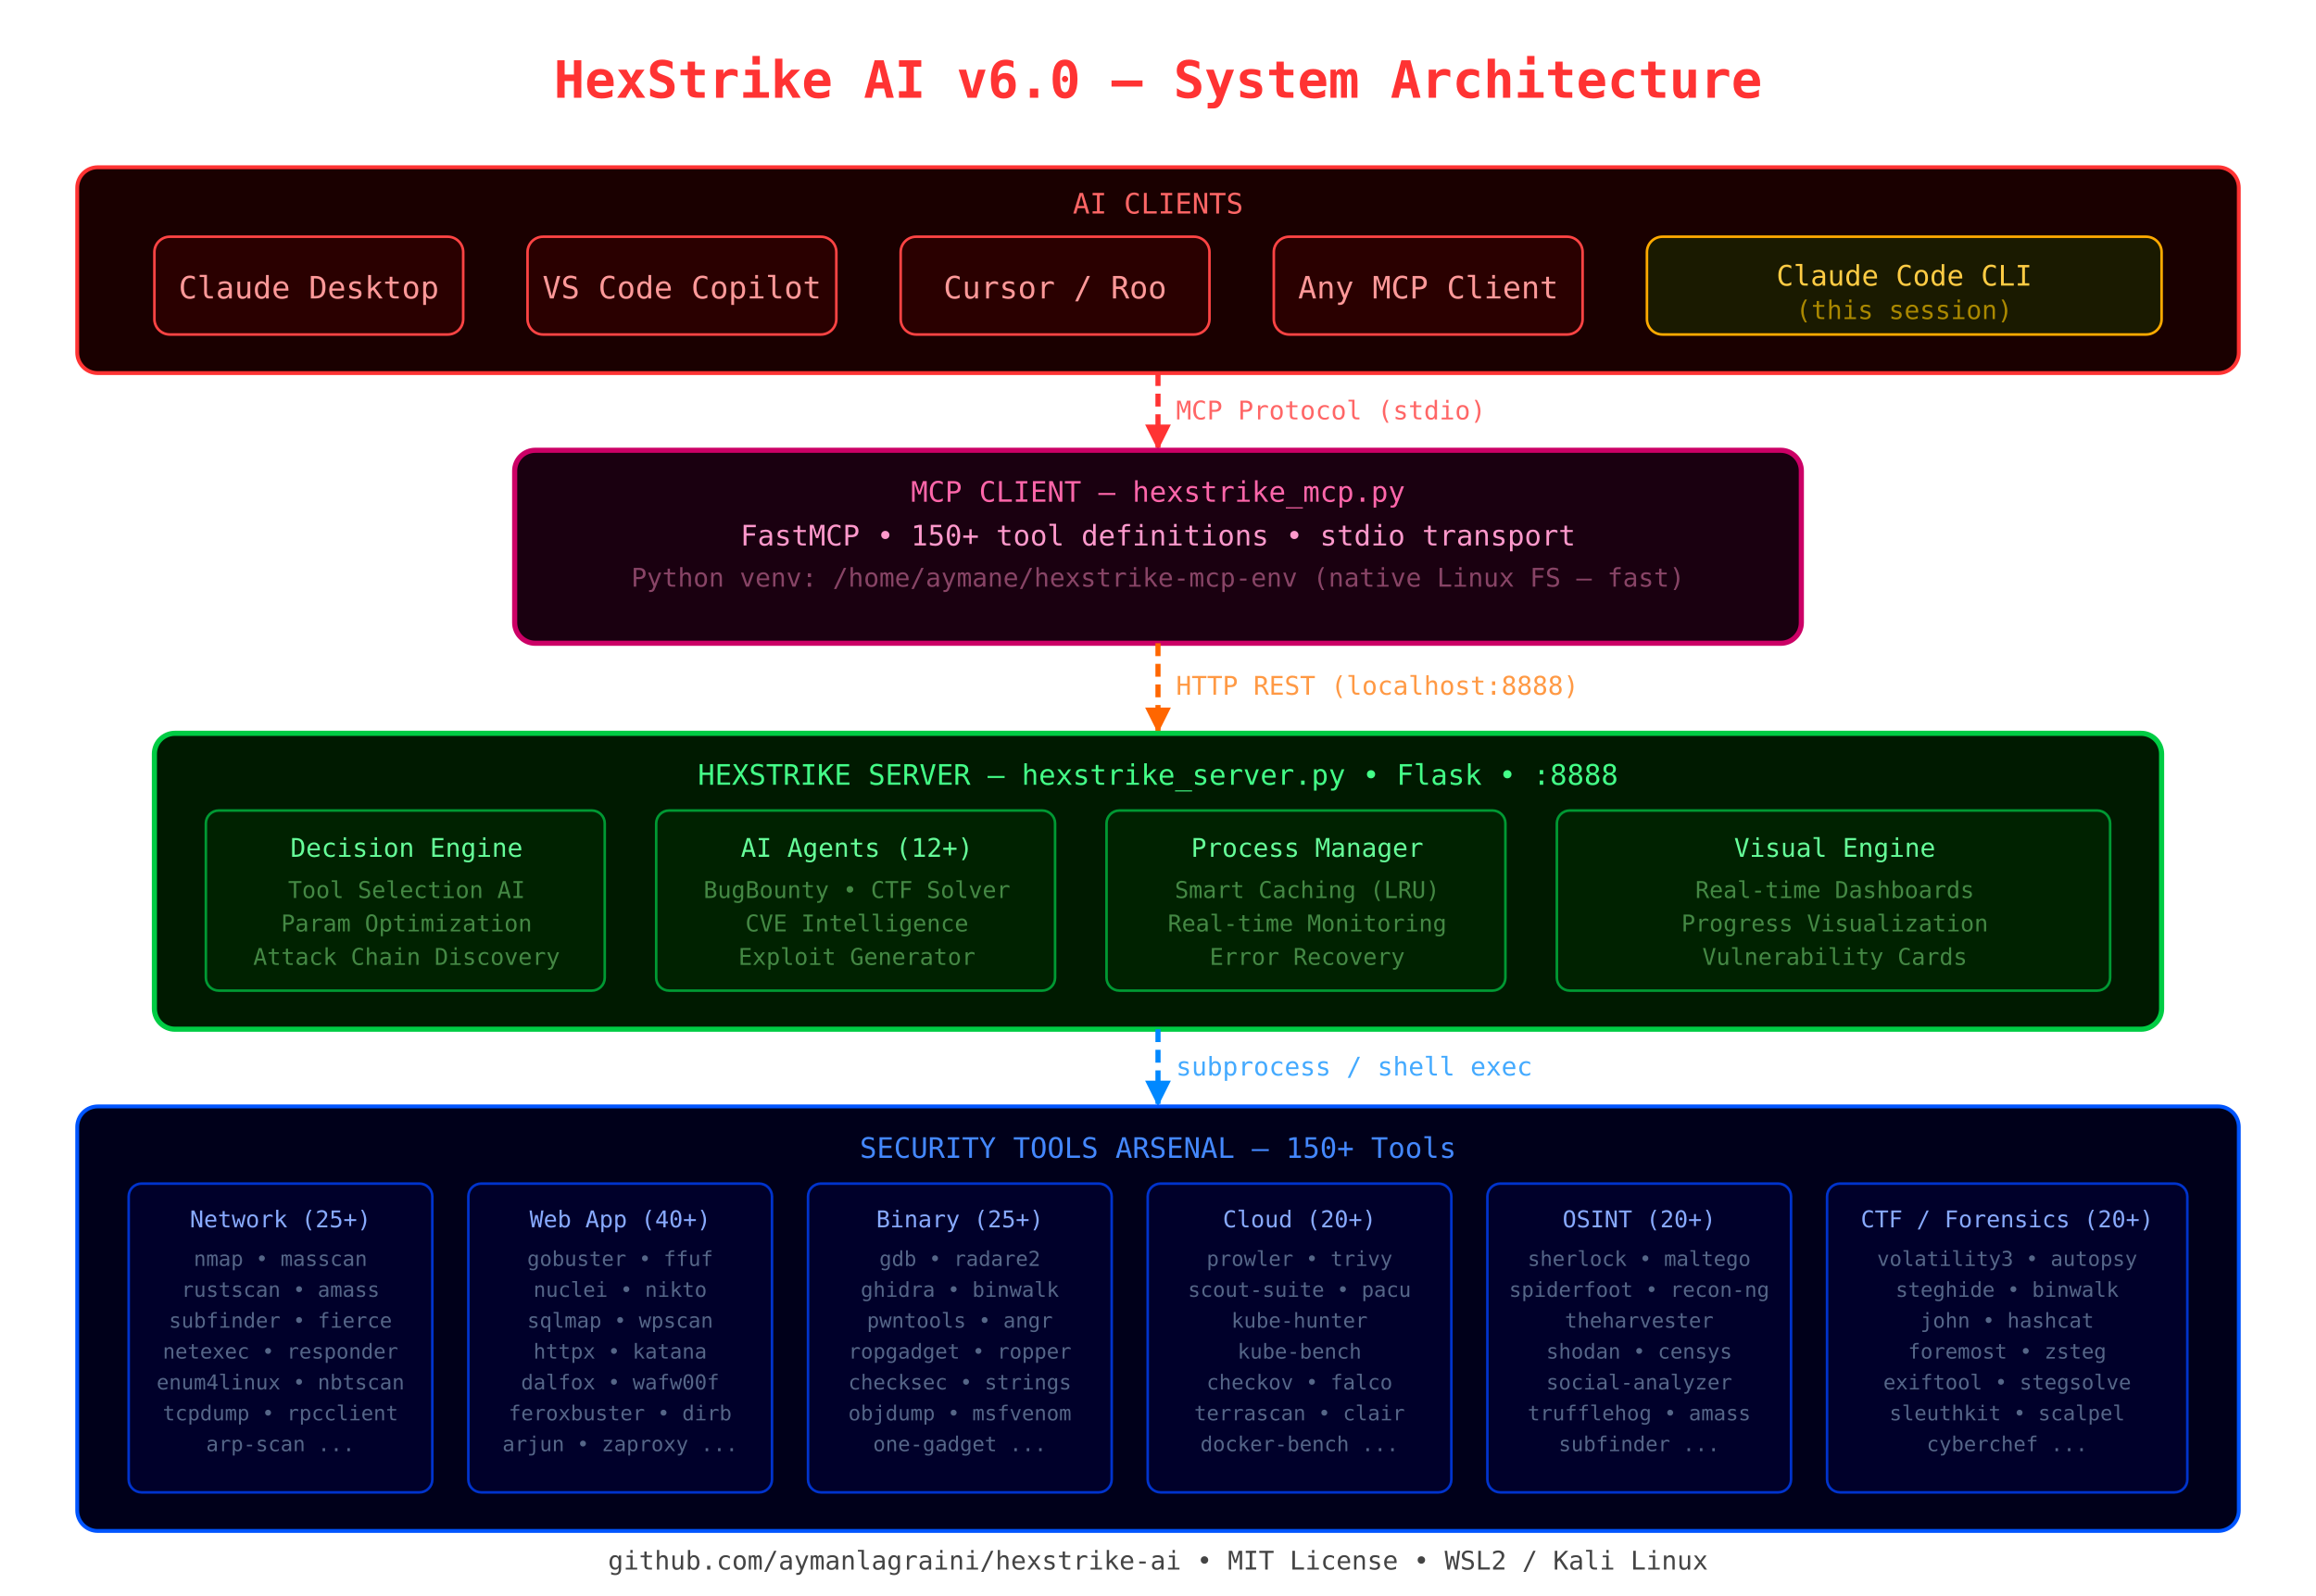
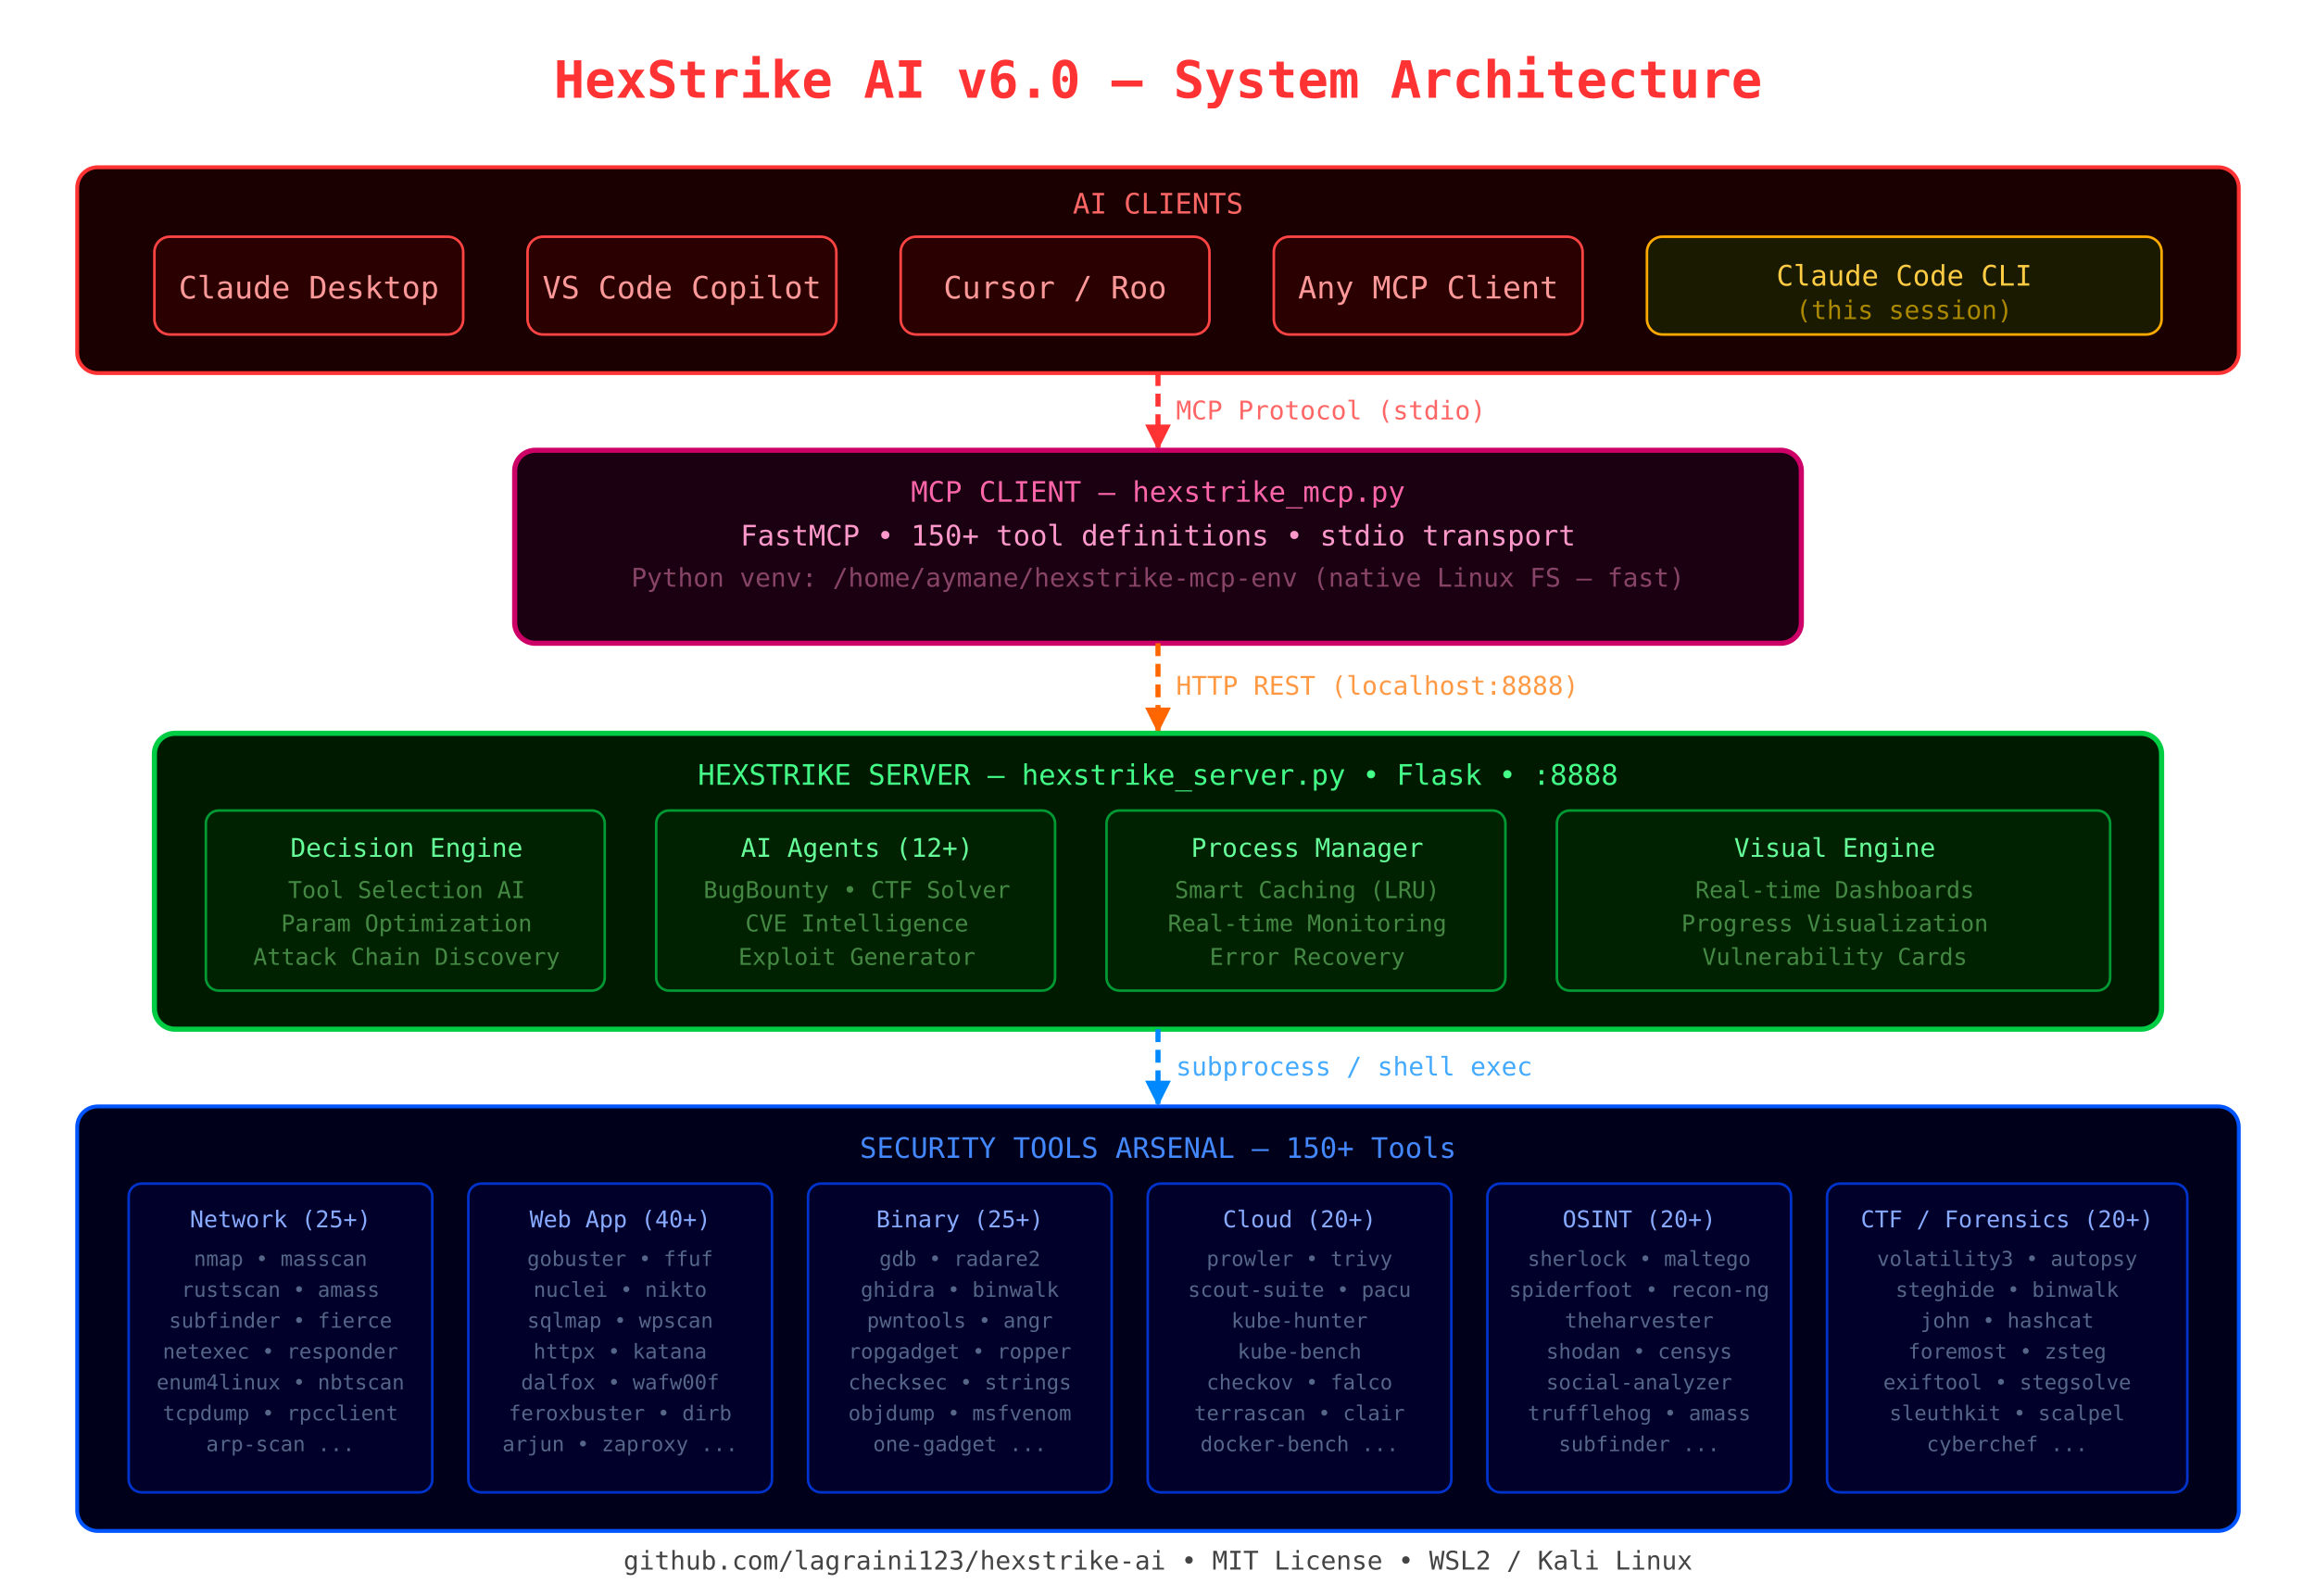
<svg xmlns="http://www.w3.org/2000/svg" width="900" height="620" viewBox="0 0 900 620" style="background:#0d0d0d;font-family:monospace;">
  <text x="450" y="38" text-anchor="middle" font-size="20" font-weight="bold" fill="#ff3333">HexStrike AI v6.0 — System Architecture</text>
  <rect x="30" y="65" width="840" height="80" rx="8" fill="#1a0000" stroke="#ff3333" stroke-width="1.5" />
  <text x="450" y="83" text-anchor="middle" font-size="11" fill="#ff6666">AI CLIENTS</text>
  <rect x="60" y="92" width="120" height="38" rx="6" fill="#2a0000" stroke="#ff4444" stroke-width="1" />
  <text x="120" y="116" text-anchor="middle" font-size="12" fill="#ff9999">Claude Desktop</text>
  <rect x="205" y="92" width="120" height="38" rx="6" fill="#2a0000" stroke="#ff4444" stroke-width="1" />
  <text x="265" y="116" text-anchor="middle" font-size="12" fill="#ff9999">VS Code Copilot</text>
  <rect x="350" y="92" width="120" height="38" rx="6" fill="#2a0000" stroke="#ff4444" stroke-width="1" />
  <text x="410" y="116" text-anchor="middle" font-size="12" fill="#ff9999">Cursor / Roo</text>
  <rect x="495" y="92" width="120" height="38" rx="6" fill="#2a0000" stroke="#ff4444" stroke-width="1" />
  <text x="555" y="116" text-anchor="middle" font-size="12" fill="#ff9999">Any MCP Client</text>
  <rect x="640" y="92" width="200" height="38" rx="6" fill="#1a1a00" stroke="#ffaa00" stroke-width="1" />
  <text x="740" y="111" text-anchor="middle" font-size="11" fill="#ffcc44">Claude Code CLI</text>
  <text x="740" y="124" text-anchor="middle" font-size="10" fill="#aa8800">(this session)</text>
  <line x1="450" y1="145" x2="450" y2="175" stroke="#ff3333" stroke-width="2" stroke-dasharray="5,3" />
  <text x="457" y="163" font-size="10" fill="#ff6666">MCP Protocol (stdio)</text>
  <polygon points="450,175 445,165 455,165" fill="#ff3333" />
  <rect x="200" y="175" width="500" height="75" rx="8" fill="#1a0010" stroke="#cc0066" stroke-width="2" />
  <text x="450" y="195" text-anchor="middle" font-size="11" fill="#ff66aa">MCP CLIENT  —  hexstrike_mcp.py</text>
  <text x="450" y="212" text-anchor="middle" font-size="11" fill="#ff99cc">FastMCP  •  150+ tool definitions  •  stdio transport</text>
  <text x="450" y="228" text-anchor="middle" font-size="10" fill="#884466">Python venv: /home/aymane/hexstrike-mcp-env  (native Linux FS — fast)</text>
  <line x1="450" y1="250" x2="450" y2="285" stroke="#ff6600" stroke-width="2" stroke-dasharray="5,3" />
  <text x="457" y="270" font-size="10" fill="#ff9944">HTTP REST  (localhost:8888)</text>
  <polygon points="450,285 445,275 455,275" fill="#ff6600" />
  <rect x="60" y="285" width="780" height="115" rx="8" fill="#001a00" stroke="#00cc44" stroke-width="2" />
  <text x="450" y="305" text-anchor="middle" font-size="11" fill="#44ff88">HEXSTRIKE SERVER  —  hexstrike_server.py  •  Flask  •  :8888</text>
  <rect x="80" y="315" width="155" height="70" rx="5" fill="#002200" stroke="#009933" stroke-width="1" />
  <text x="158" y="333" text-anchor="middle" font-size="10" fill="#66ff99">Decision Engine</text>
  <text x="158" y="349" text-anchor="middle" font-size="9" fill="#448844">Tool Selection AI</text>
  <text x="158" y="362" text-anchor="middle" font-size="9" fill="#448844">Param Optimization</text>
  <text x="158" y="375" text-anchor="middle" font-size="9" fill="#448844">Attack Chain Discovery</text>
  <rect x="255" y="315" width="155" height="70" rx="5" fill="#002200" stroke="#009933" stroke-width="1" />
  <text x="333" y="333" text-anchor="middle" font-size="10" fill="#66ff99">AI Agents (12+)</text>
  <text x="333" y="349" text-anchor="middle" font-size="9" fill="#448844">BugBounty • CTF Solver</text>
  <text x="333" y="362" text-anchor="middle" font-size="9" fill="#448844">CVE Intelligence</text>
  <text x="333" y="375" text-anchor="middle" font-size="9" fill="#448844">Exploit Generator</text>
  <rect x="430" y="315" width="155" height="70" rx="5" fill="#002200" stroke="#009933" stroke-width="1" />
  <text x="508" y="333" text-anchor="middle" font-size="10" fill="#66ff99">Process Manager</text>
  <text x="508" y="349" text-anchor="middle" font-size="9" fill="#448844">Smart Caching (LRU)</text>
  <text x="508" y="362" text-anchor="middle" font-size="9" fill="#448844">Real-time Monitoring</text>
  <text x="508" y="375" text-anchor="middle" font-size="9" fill="#448844">Error Recovery</text>
  <rect x="605" y="315" width="215" height="70" rx="5" fill="#002200" stroke="#009933" stroke-width="1" />
  <text x="713" y="333" text-anchor="middle" font-size="10" fill="#66ff99">Visual Engine</text>
  <text x="713" y="349" text-anchor="middle" font-size="9" fill="#448844">Real-time Dashboards</text>
  <text x="713" y="362" text-anchor="middle" font-size="9" fill="#448844">Progress Visualization</text>
  <text x="713" y="375" text-anchor="middle" font-size="9" fill="#448844">Vulnerability Cards</text>
  <line x1="450" y1="400" x2="450" y2="430" stroke="#0088ff" stroke-width="2" stroke-dasharray="5,3" />
  <text x="457" y="418" font-size="10" fill="#44aaff">subprocess / shell exec</text>
  <polygon points="450,430 445,420 455,420" fill="#0088ff" />
  <rect x="30" y="430" width="840" height="165" rx="8" fill="#00001a" stroke="#0055ff" stroke-width="1.5" />
  <text x="450" y="450" text-anchor="middle" font-size="11" fill="#4488ff">SECURITY TOOLS ARSENAL  —  150+ Tools</text>
  <rect x="50" y="460" width="118" height="120" rx="5" fill="#00002a" stroke="#0033cc" stroke-width="1" />
  <text x="109" y="477" text-anchor="middle" font-size="9" fill="#88aaff">Network (25+)</text>
  <text x="109" y="492" text-anchor="middle" font-size="8" fill="#556688">nmap • masscan</text>
  <text x="109" y="504" text-anchor="middle" font-size="8" fill="#556688">rustscan • amass</text>
  <text x="109" y="516" text-anchor="middle" font-size="8" fill="#556688">subfinder • fierce</text>
  <text x="109" y="528" text-anchor="middle" font-size="8" fill="#556688">netexec • responder</text>
  <text x="109" y="540" text-anchor="middle" font-size="8" fill="#556688">enum4linux • nbtscan</text>
  <text x="109" y="552" text-anchor="middle" font-size="8" fill="#556688">tcpdump • rpcclient</text>
  <text x="109" y="564" text-anchor="middle" font-size="8" fill="#556688">arp-scan ...</text>
  <rect x="182" y="460" width="118" height="120" rx="5" fill="#00002a" stroke="#0033cc" stroke-width="1" />
  <text x="241" y="477" text-anchor="middle" font-size="9" fill="#88aaff">Web App (40+)</text>
  <text x="241" y="492" text-anchor="middle" font-size="8" fill="#556688">gobuster • ffuf</text>
  <text x="241" y="504" text-anchor="middle" font-size="8" fill="#556688">nuclei • nikto</text>
  <text x="241" y="516" text-anchor="middle" font-size="8" fill="#556688">sqlmap • wpscan</text>
  <text x="241" y="528" text-anchor="middle" font-size="8" fill="#556688">httpx • katana</text>
  <text x="241" y="540" text-anchor="middle" font-size="8" fill="#556688">dalfox • wafw00f</text>
  <text x="241" y="552" text-anchor="middle" font-size="8" fill="#556688">feroxbuster • dirb</text>
  <text x="241" y="564" text-anchor="middle" font-size="8" fill="#556688">arjun • zaproxy ...</text>
  <rect x="314" y="460" width="118" height="120" rx="5" fill="#00002a" stroke="#0033cc" stroke-width="1" />
  <text x="373" y="477" text-anchor="middle" font-size="9" fill="#88aaff">Binary (25+)</text>
  <text x="373" y="492" text-anchor="middle" font-size="8" fill="#556688">gdb • radare2</text>
  <text x="373" y="504" text-anchor="middle" font-size="8" fill="#556688">ghidra • binwalk</text>
  <text x="373" y="516" text-anchor="middle" font-size="8" fill="#556688">pwntools • angr</text>
  <text x="373" y="528" text-anchor="middle" font-size="8" fill="#556688">ropgadget • ropper</text>
  <text x="373" y="540" text-anchor="middle" font-size="8" fill="#556688">checksec • strings</text>
  <text x="373" y="552" text-anchor="middle" font-size="8" fill="#556688">objdump • msfvenom</text>
  <text x="373" y="564" text-anchor="middle" font-size="8" fill="#556688">one-gadget ...</text>
  <rect x="446" y="460" width="118" height="120" rx="5" fill="#00002a" stroke="#0033cc" stroke-width="1" />
  <text x="505" y="477" text-anchor="middle" font-size="9" fill="#88aaff">Cloud (20+)</text>
  <text x="505" y="492" text-anchor="middle" font-size="8" fill="#556688">prowler • trivy</text>
  <text x="505" y="504" text-anchor="middle" font-size="8" fill="#556688">scout-suite • pacu</text>
  <text x="505" y="516" text-anchor="middle" font-size="8" fill="#556688">kube-hunter</text>
  <text x="505" y="528" text-anchor="middle" font-size="8" fill="#556688">kube-bench</text>
  <text x="505" y="540" text-anchor="middle" font-size="8" fill="#556688">checkov • falco</text>
  <text x="505" y="552" text-anchor="middle" font-size="8" fill="#556688">terrascan • clair</text>
  <text x="505" y="564" text-anchor="middle" font-size="8" fill="#556688">docker-bench ...</text>
  <rect x="578" y="460" width="118" height="120" rx="5" fill="#00002a" stroke="#0033cc" stroke-width="1" />
  <text x="637" y="477" text-anchor="middle" font-size="9" fill="#88aaff">OSINT (20+)</text>
  <text x="637" y="492" text-anchor="middle" font-size="8" fill="#556688">sherlock • maltego</text>
  <text x="637" y="504" text-anchor="middle" font-size="8" fill="#556688">spiderfoot • recon-ng</text>
  <text x="637" y="516" text-anchor="middle" font-size="8" fill="#556688">theharvester</text>
  <text x="637" y="528" text-anchor="middle" font-size="8" fill="#556688">shodan • censys</text>
  <text x="637" y="540" text-anchor="middle" font-size="8" fill="#556688">social-analyzer</text>
  <text x="637" y="552" text-anchor="middle" font-size="8" fill="#556688">trufflehog • amass</text>
  <text x="637" y="564" text-anchor="middle" font-size="8" fill="#556688">subfinder ...</text>
  <rect x="710" y="460" width="140" height="120" rx="5" fill="#00002a" stroke="#0033cc" stroke-width="1" />
  <text x="780" y="477" text-anchor="middle" font-size="9" fill="#88aaff">CTF / Forensics (20+)</text>
  <text x="780" y="492" text-anchor="middle" font-size="8" fill="#556688">volatility3 • autopsy</text>
  <text x="780" y="504" text-anchor="middle" font-size="8" fill="#556688">steghide • binwalk</text>
  <text x="780" y="516" text-anchor="middle" font-size="8" fill="#556688">john • hashcat</text>
  <text x="780" y="528" text-anchor="middle" font-size="8" fill="#556688">foremost • zsteg</text>
  <text x="780" y="540" text-anchor="middle" font-size="8" fill="#556688">exiftool • stegsolve</text>
  <text x="780" y="552" text-anchor="middle" font-size="8" fill="#556688">sleuthkit • scalpel</text>
  <text x="780" y="564" text-anchor="middle" font-size="8" fill="#556688">cyberchef ...</text>
-   <text x="450" y="610" text-anchor="middle" font-size="10" fill="#444444">github.com/aymanlagraini/hexstrike-ai  •  MIT License  •  WSL2 / Kali Linux</text>
+   <text x="450" y="610" text-anchor="middle" font-size="10" fill="#444444">github.com/lagraini123/hexstrike-ai  •  MIT License  •  WSL2 / Kali Linux</text>
</svg>
